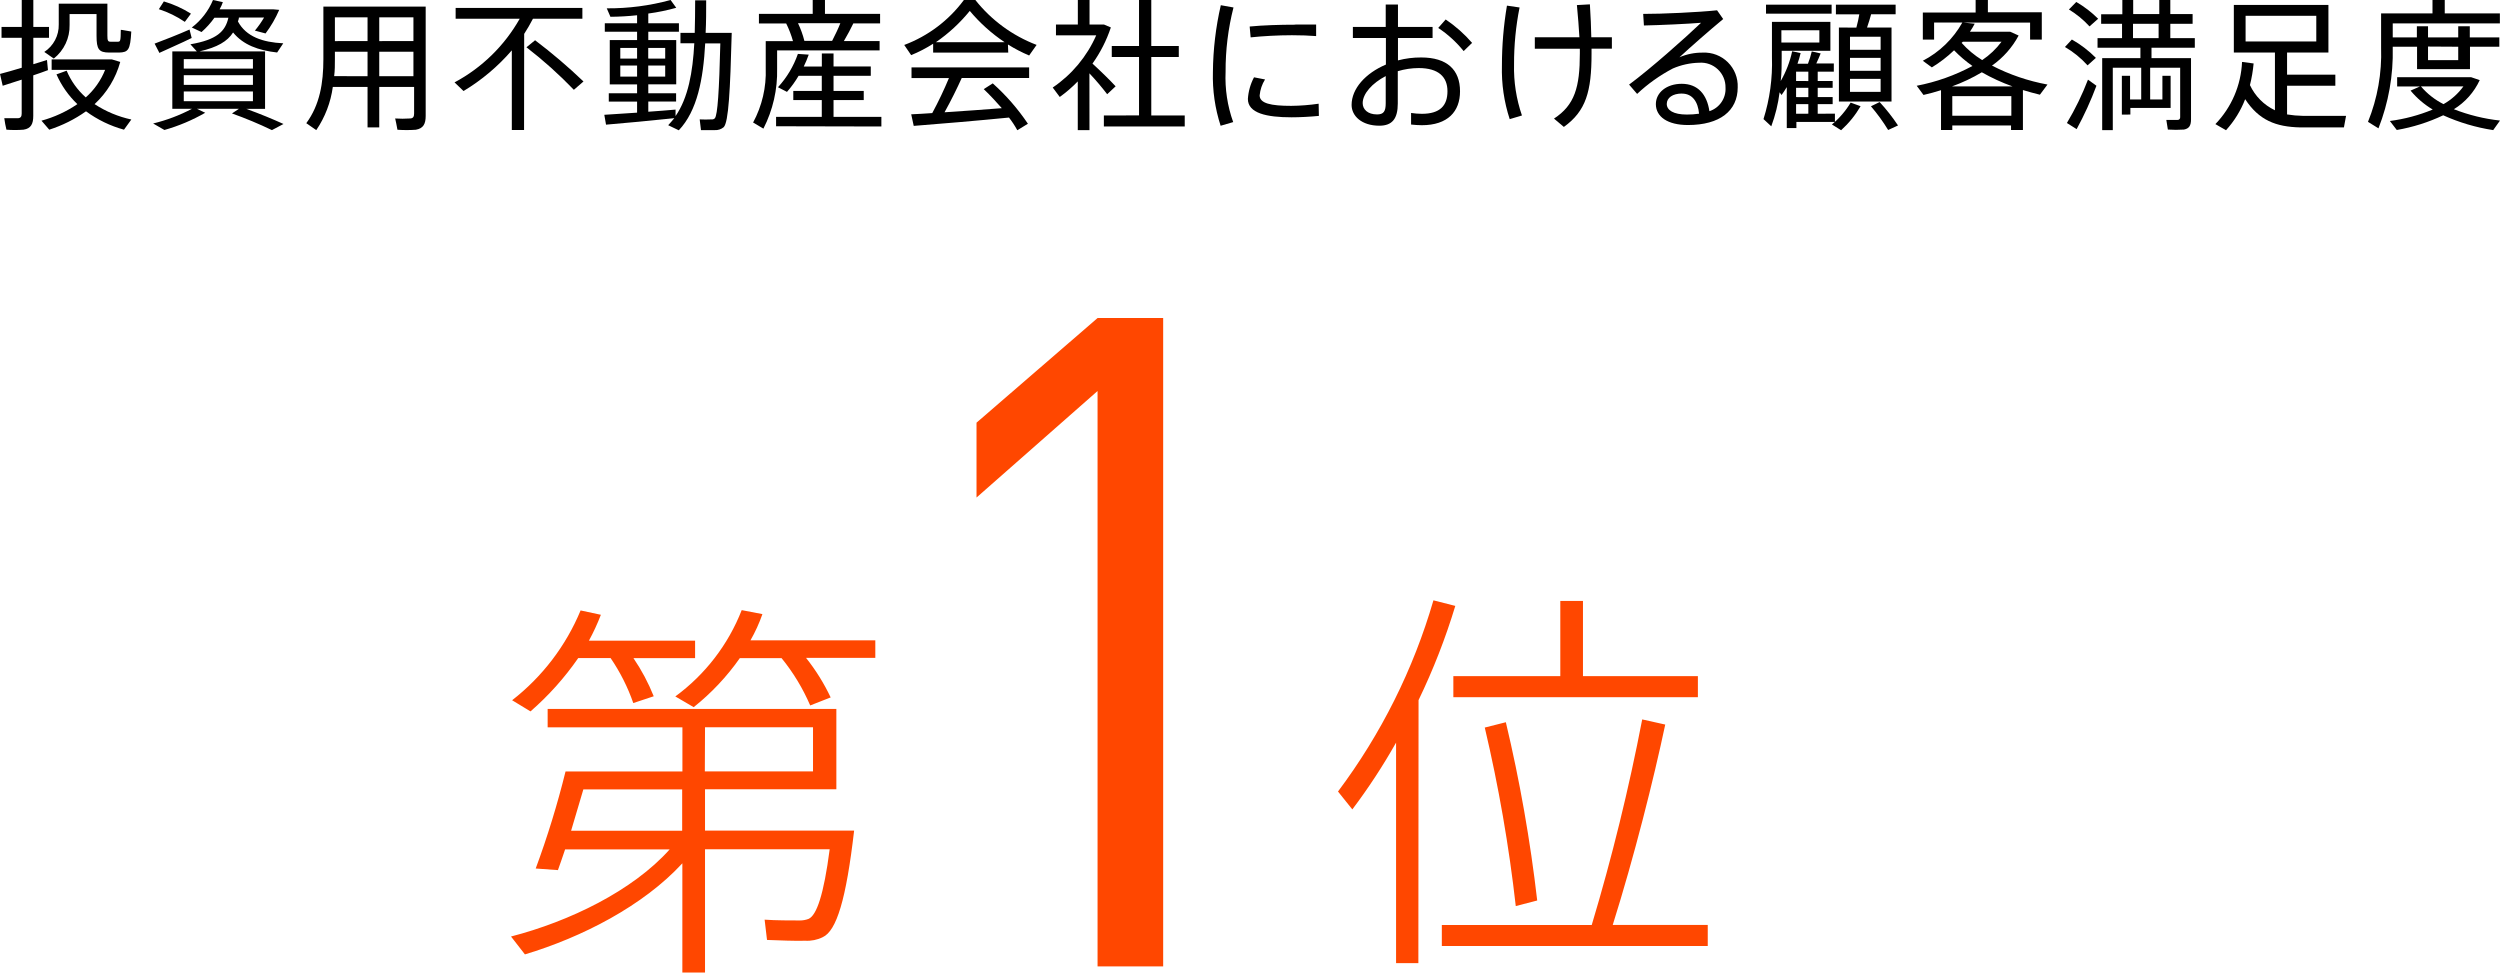
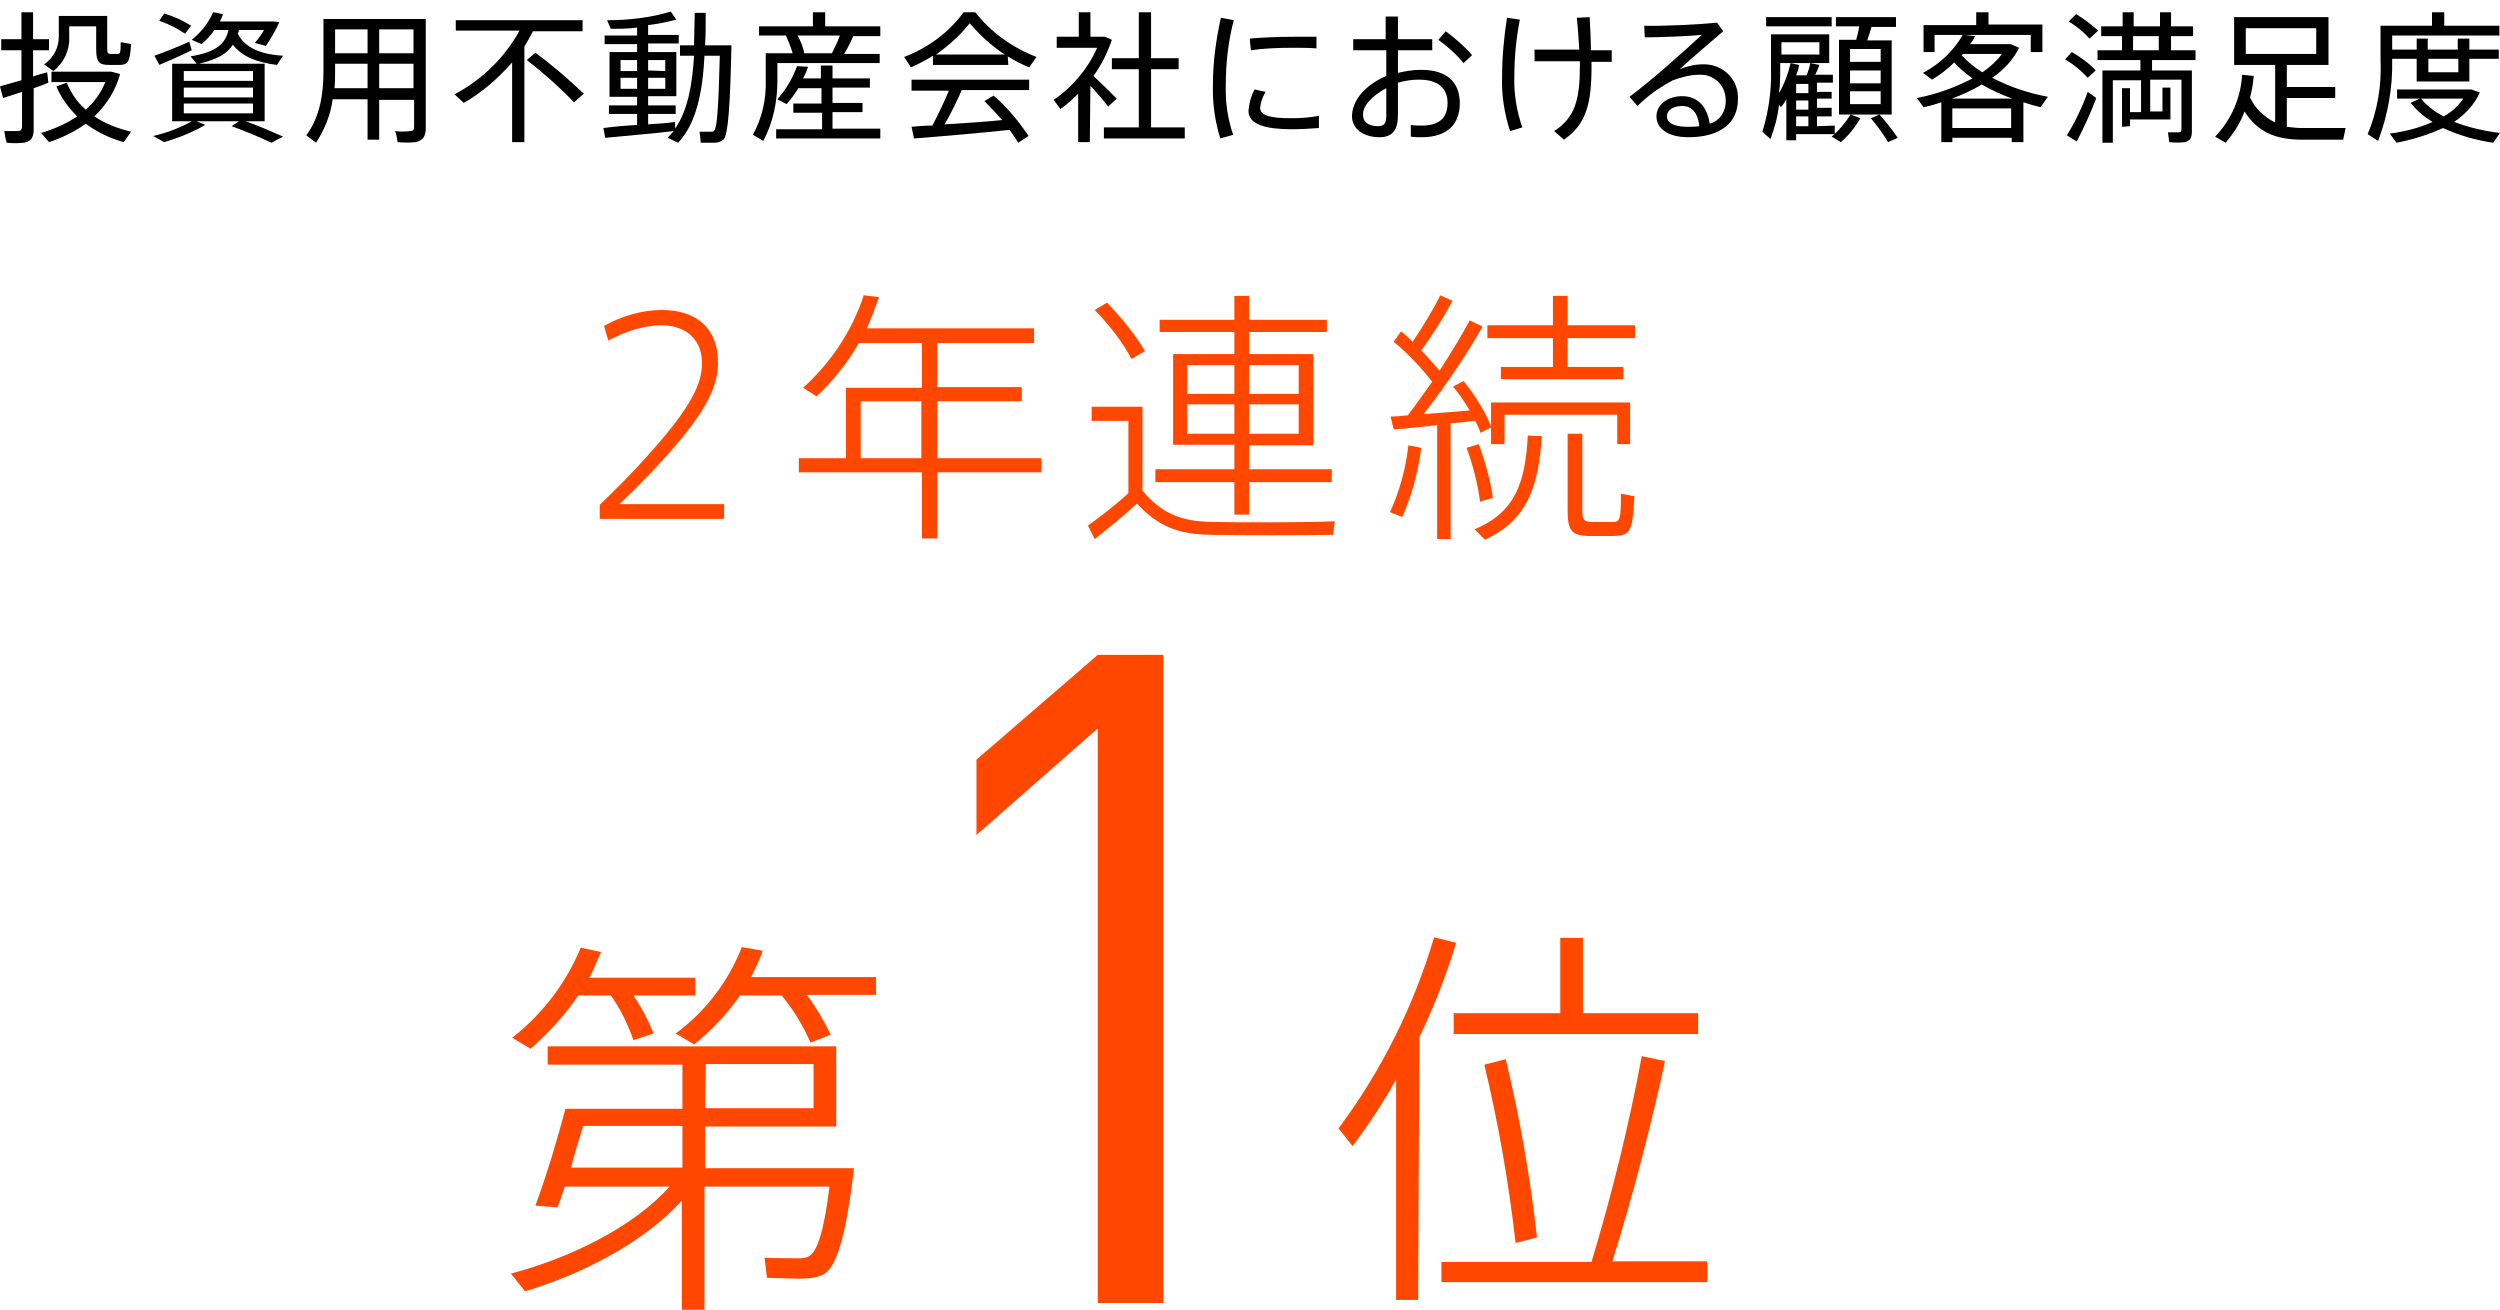
- <svg xmlns="http://www.w3.org/2000/svg" viewBox="0 0 408.11 158.78">
-   <defs>
-     <style>.cls-1{fill:#ff4700;}</style>
-   </defs>
-   <g id="レイヤー_2" data-name="レイヤー 2">
-     <g id="WWAhover1">
-       <path d="M3.55,11.06V6.17H.25V4.4h3.3V0H5.44V4.4H8V6.17H5.44v4.31C6.24,10.25,7,10,7.67,9.79l.16,1.66c-.71.28-1.52.55-2.4.85v6.61c0,1.29-.35,2.07-1.59,2.26a17.6,17.6,0,0,1-2.79,0,17.59,17.59,0,0,1-.35-1.87c.78,0,1.82,0,2.17,0,.53,0,.67-.3.67-.78V13L.44,14,0,12.07C.9,11.84,2.19,11.47,3.55,11.06ZM14,15.9a11.89,11.89,0,0,0,3.16-4.49H8.43V9.7h9.84l1.36.41A14.71,14.71,0,0,1,15.44,17a17.85,17.85,0,0,0,6,2.51l-1.2,1.66a18.89,18.89,0,0,1-6.2-3,22,22,0,0,1-6,3L6.77,19.7A19.55,19.55,0,0,0,12.63,17a15.15,15.15,0,0,1-3.41-4.86l1.66-.6A12.06,12.06,0,0,0,14,15.9ZM16.61.6h.92V5.81c0,.81.09,1,.51,1h1.2c.41,0,.46-.12.48-1.94.09,0,.18,0,1.71.28-.16,3-.48,3.39-2,3.43-.48,0-1.17,0-1.57,0-1.73,0-2.1-.53-2.1-2.74V2.3H11.36V4.06A6.8,6.8,0,0,1,8.78,9.56L7.23,8.48A5.21,5.21,0,0,0,9.59,4V.6h7Z" />
-       <path d="M39,17.76H32.14l1.36.65a29.55,29.55,0,0,1-6.66,2.81L25,20.16a27.58,27.58,0,0,0,6.34-2.4H28.13V8.39h4L31.08,7.23c4.31-.74,5.71-2.1,6.2-4.33H35A13.72,13.72,0,0,1,32.9,5.23l-1.59-.74A10.9,10.9,0,0,0,34.77,0l1.61.35a6.74,6.74,0,0,1-.53,1.17h8.73l1,.09a18.82,18.82,0,0,1-2.23,3.85L41.61,5a16.15,16.15,0,0,0,1.5-2.14H39c0,.21-.09.44-.16.64C40.18,6,42.9,6.91,46.24,7.07l-1,1.5c-3.09-.35-5.53-1.24-7.19-3.27-.92,1.45-2.56,2.42-5.48,3.09H43.27v9.38H40.2c2.3.83,4.29,1.66,6.08,2.47l-1.89,1a67.08,67.08,0,0,0-6.52-2.72ZM30.94,4.82l.35,1.38C29.7,7,27.35,8,26,8.64c0-.09-.07-.16-.76-1.52C26.61,6.61,29.24,5.58,30.94,4.82ZM26.75.23a17.71,17.71,0,0,1,4.42,2l-1,1.34a16.53,16.53,0,0,0-4.24-2.07ZM30,11.2H41.29V9.65H30Zm0,2.65H41.29V12.28H30Zm0,2.67H41.29V14.93H30Z" />
-       <path d="M61.91,14.19v6.61H60V14.19H54.33a16.48,16.48,0,0,1-2.7,7.05L50,20.11c2.21-3,2.79-6.57,2.79-10.46V1.08h16.7V18.92c0,1.29-.37,2.05-1.61,2.26a21.14,21.14,0,0,1-3,0c-.14-.78-.25-1.31-.37-1.84a17.63,17.63,0,0,0,2.4,0c.55,0,.69-.32.69-.81V14.19ZM60,12.44v-4H54.67v1.2c0,.94,0,1.87-.12,2.79Zm0-5.74V2.83H54.67V6.71Zm7.49,0V2.83H61.91V6.71Zm0,5.74v-4H61.91v4Z" />
-       <path d="M85.55,21.22h-2v-13a32.57,32.57,0,0,1-7.88,6.64l-1.47-1.41A26.64,26.64,0,0,0,84.84,3.06H74.38V1.29H95.07V3.06H87c-.44.83-.9,1.66-1.43,2.47Zm1.8-14.65a89.63,89.63,0,0,1,7.9,6.73l-1.57,1.36a70.35,70.35,0,0,0-7.74-6.94Z" />
-       <path d="M104,18.39v-1.8H99.38V15.23H104V13.78H99.54V6.54H104V5.18H98.73V3.8H104V2.49a43.2,43.2,0,0,1-4.35.25l-.6-1.38A38.38,38.38,0,0,0,109.47,0l.92,1.27a32.69,32.69,0,0,1-4.56.94V3.8h5V5.18h-5V6.54h4.56v7.23h-4.56v1.45h4.54v1.36h-4.54v1.66c1.61-.12,3.2-.23,4.45-.35l0,1.06c2.07-3,2.81-7.19,3.06-11.89h-2.26V5.37h2.33q.07-2.59.07-5.32h1.8c0,1.8,0,3.59-.09,5.32h4.26c-.25,9.35-.51,14.58-1.31,15.39a2.07,2.07,0,0,1-1.45.48c-.51,0-1.61,0-2.26,0l-.21-1.75a18.75,18.75,0,0,0,1.94,0,.62.62,0,0,0,.53-.18c.46-.51.71-4.52.9-12.23h-2.47c-.32,5.85-1.29,11-4.31,14.19l-1.73-.83c.35-.37.67-.76,1-1.15-3.29.35-8.32.83-11.15,1.06l-.28-1.61C100,18.66,102,18.52,104,18.39Zm-2.74-8.82H104V7.83h-2.74Zm0,2.93H104v-1.8h-2.74Zm7.33-2.93V7.83h-2.77V9.56Zm0,2.93v-1.8h-2.77v1.8Z" />
-       <path d="M124.62,21l-1.68-1A17.28,17.28,0,0,0,125,11.15V6.71h4.45a16.42,16.42,0,0,0-1.11-2.88h-4.45V2.26h8.78V0h2V2.26h9V3.82H139.3c-.41.85-.94,1.87-1.54,2.88h5.83V8.23H126.86v2.95A20.43,20.43,0,0,1,124.62,21Zm2.07-.39V19.08h7.46V16.34H129.5v-1.5h4.65V12.37h-3.78A17.09,17.09,0,0,1,128.47,15L127,14.24a15.66,15.66,0,0,0,3.25-5.44l1.77.12a19.19,19.19,0,0,1-.81,1.94h2.95V8.73h1.91v2.12h6.08v1.52h-6.08v2.47H141v1.5h-4.93v2.74h7.81v1.57Zm4.63-13.94h4.52c.51-1,1-2,1.34-2.88h-6.91A15.36,15.36,0,0,1,131.32,6.71Z" />
-       <path d="M164.59,8.59H152.33V7.14A22.4,22.4,0,0,1,148.74,9l-1.13-1.66A21.5,21.5,0,0,0,157.35,0h1.87a23.38,23.38,0,0,0,10,7.33L168,9.06a24.68,24.68,0,0,1-3.46-1.8Zm-12.4,9.86a62.11,62.11,0,0,0,2.72-5.71h-6.11V11H168v1.73H157c-.74,1.64-1.73,3.66-2.81,5.6,3.11-.21,6.57-.44,9.35-.67-.88-1-1.84-2.05-2.95-3.11l1.47-.94a35.1,35.1,0,0,1,5.74,6.59l-1.73,1.06a15.2,15.2,0,0,0-1.36-2.07c-4.58.46-11.61,1.06-15.55,1.36l-.41-1.89C149.73,18.62,150.88,18.55,152.19,18.46ZM164,6.89a26.87,26.87,0,0,1-5.69-5.11,26.42,26.42,0,0,1-5.53,5.11Z" />
-       <path d="M177.85,21.24h-1.91V13.29A21.7,21.7,0,0,1,173,15.83l-1.15-1.54a20,20,0,0,0,7.1-8.52h-6.57V4h3.57V0h1.91V4h2.35l1.13.48a22.19,22.19,0,0,1-3,5.9c1.41,1.29,2.9,2.76,3.78,3.71l-1.38,1.29a43,43,0,0,0-2.9-3.41Zm8.09-2.4V9.31h-4.45V7.51h4.45V0h2V7.51h4.49v1.8h-4.49v9.54h5.46v1.8H180.2v-1.8Z" />
-       <path d="M198,11.75A50.53,50.53,0,0,1,199.29.85l2.07.37a41.78,41.78,0,0,0-1.29,10.51,21.57,21.57,0,0,0,1.24,8.2l-2.05.6A26,26,0,0,1,198,11.77Zm17.3,7.17c-1.45.14-3.09.23-4.45.23-4.1,0-7.14-.67-7.14-3a8.7,8.7,0,0,1,1-3.53l1.8.35a5.93,5.93,0,0,0-.88,2.6c0,1.31,1.84,1.71,5.14,1.71a32.76,32.76,0,0,0,4.49-.35ZM211.46,4c1.15,0,2.42,0,3.39,0l0,1.89c-1.13-.09-2.56-.14-3.94-.14-2.26,0-4.77.14-6.75.35L204,4.33c2.14-.21,4.93-.3,7.44-.3Z" />
-       <path d="M226.21,4.4V.74h2V4.4h5.65V6.2h-5.65V9.86A14.53,14.53,0,0,1,232,9.38c4.22,0,6.34,2,6.34,5.53,0,3.29-2,5.53-6.24,5.53a16.73,16.73,0,0,1-1.75-.11l0-1.89a12.39,12.39,0,0,0,1.75.14c3,0,4.19-1.36,4.19-3.69s-1.45-3.78-4.7-3.78a12,12,0,0,0-3.41.51v5.28c0,2.44-.88,3.62-3,3.62-2.9,0-4.54-1.59-4.54-3.39,0-2.67,2.28-5.18,5.6-6.59V6.2h-5.39V4.4Zm-3.76,12.44c0,1,.81,1.84,2.35,1.84,1.08,0,1.41-.51,1.41-1.84V12.42C224,13.57,222.45,15.3,222.45,16.84ZM240.31,7l-1.38,1.34a18.23,18.23,0,0,0-4.15-3.78L236,3.18A21.9,21.9,0,0,1,240.31,7Z" />
-       <path d="M248.06,1.22a46.64,46.64,0,0,0-.9,9.29,23.77,23.77,0,0,0,1.29,8.34l-2,.6a25.78,25.78,0,0,1-1.27-8.73A58.9,58.9,0,0,1,246,.92Zm9.77,4.86c-.09-1.59-.23-3.36-.41-5.25l2.12-.12c.12,2,.21,3.76.23,5.37h3.36V7.95h-3.32v.83c0,6.13-.9,9.35-4.52,11.94l-1.61-1.36c3.39-2.21,4.22-5.14,4.22-10.62,0-.25,0-.53,0-.78h-7.35V6.08Z" />
-       <path d="M280.3,1.68l1,1.43c-2.14,1.77-5.37,4.59-7.14,6.24a9.33,9.33,0,0,1,3.8-.76,5.45,5.45,0,0,1,5.71,5.67c0,3.85-2.93,6.15-8.13,6.15-3.32,0-5.23-1.36-5.23-3.41,0-1.89,1.75-3.32,4.22-3.32,2.65,0,4.12,1.75,4.52,4.47a3.81,3.81,0,0,0,2.63-3.85,4,4,0,0,0-4.29-4.06,11.49,11.49,0,0,0-4.31.94,26.49,26.49,0,0,0-5.83,4.15l-1.31-1.52c3.43-2.53,9.1-7.56,11.75-10.09-2.17.18-6.77.39-9.33.44l-.12-1.89C271.32,2.28,277.31,2,280.3,1.68Zm-5.74,13.59c-1.5,0-2.47.69-2.47,1.7s1.08,1.73,3.27,1.73a13.24,13.24,0,0,0,2-.14C277.19,16.61,276.27,15.28,274.57,15.28Z" />
-       <path d="M299.54,18.55v1.36h-6.29v1h-1.57V14.22c-.28.46-.55.88-.85,1.29l-.32-.44a25.09,25.09,0,0,1-1.36,5.55l-1.27-1.18a30.4,30.4,0,0,0,1.38-10.09V3.57h9.54V8.29h-7.95v1c0,1.31,0,2.63-.16,3.94a16.61,16.61,0,0,0,1.87-4.86l1.38.3a16.27,16.27,0,0,1-.51,1.73h1.71a15.61,15.61,0,0,0,.62-2l1.45.32c-.18.48-.44,1.06-.71,1.64h2.86V11.7h-2.63v1.52h2.44v1.11h-2.44v1.52h2.44V17h-2.44v1.57ZM299,.76V2.23H288.29V.76Zm-2,6.18v-2h-6.2v2Zm-1.8,6.29V11.7h-2v1.52Zm0,2.63V14.33h-2v1.52Zm0,2.7V17h-2v1.57Zm8.53-1.22a16.57,16.57,0,0,1-3.18,3.92l-1.5-.94a14,14,0,0,0,3.06-3.57Zm-.69-12.83c.21-.74.37-1.52.48-2.17h-3.82V.76h9.75V2.33h-4c-.18.67-.41,1.43-.67,2.17h4V16.57h-8.59V4.49ZM302,8.13H307V6H302Zm0,3.43H307V9.45H302ZM302,15H307V12.88H302Zm4.84,1.66a30.81,30.81,0,0,1,3,3.82l-1.61.74a29.69,29.69,0,0,0-2.81-3.87Z" />
-       <path d="M318.7,20.48v.74h-1.84v-6.5c-.92.3-1.87.55-2.86.78L312.89,14a31.78,31.78,0,0,0,9.1-3.23,20.31,20.31,0,0,1-3-2.56A20.75,20.75,0,0,1,315.36,11l-1.47-1.08a15.65,15.65,0,0,0,6.45-6.24h-4.61V6.47h-1.84V2.05h8.62V0h2v2h8.8V6.47h-1.91V3.69H320.52l1.84.18a13.17,13.17,0,0,1-.78,1.31h6.57l1.38.62a14.17,14.17,0,0,1-4.35,4.91,32.57,32.57,0,0,0,9.06,3.09L333,15.46c-.92-.23-1.87-.48-2.77-.76v6.52h-1.94v-.74Zm9.82-6.38a31.42,31.42,0,0,1-5-2.3,27.91,27.91,0,0,1-4.86,2.3Zm-.18,4.79v-3.2H318.7v3.2ZM320.22,7a15.13,15.13,0,0,0,3.36,2.81,12.87,12.87,0,0,0,3.16-3h-6.31Z" />
-       <path d="M340.78,10.67a15.39,15.39,0,0,0-3.69-3l1.13-1.22a17.89,17.89,0,0,1,3.92,3ZM339,21.08l-1.59-1A45.13,45.13,0,0,0,340.85,13l1.38,1A55.23,55.23,0,0,1,339,21.08Zm2.1-16.77a15.19,15.19,0,0,0-3.36-2.76L338.94.32a17.81,17.81,0,0,1,3.57,2.74Zm5.28,14.4V12.37h1.34v3.87h1.82V11.06H344.9V21.24h-1.73V9.49h6.24V7.79h-7V6.22h4V3.89H343V2.33h3.46V0h1.77v2.3h4.26V0h1.8v2.3h3.64V3.89h-3.64V6.22h4V7.79h-7.07v1.7h6.45v10c0,1-.3,1.5-1.15,1.66a18.63,18.63,0,0,1-2.63,0l-.25-1.57c.62,0,1.54,0,1.82,0a.41.41,0,0,0,.44-.46V11.06H351v5.18h2V12.37h1.34v5.25h-6.57v1.08Zm6-12.49V3.89H348.2V6.22Z" />
-       <path d="M371.37,18V8.57h-6.71V.81H380.1V8.57h-6.75v3.62h7.88V14h-7.88v4.68a17.24,17.24,0,0,0,2.53.23c1,0,6,0,7.1,0l-.35,1.89c-1.11,0-6,0-7.12,0-4-.09-6.75-1.17-9-4.61a16.14,16.14,0,0,1-3.13,5.07l-1.73-1A15.58,15.58,0,0,0,366,10.11l1.89.25a23.44,23.44,0,0,1-.6,3.53A8.54,8.54,0,0,0,371.37,18ZM366.58,6.77h11.54V2.58H366.58Z" />
-       <path d="M394.54,6.11V4.29h1.82V6.11h4.93V4.29h1.89V6.11H408V7.63h-4.79v3.66h-8.64V7.63H390.6v.16a33.83,33.83,0,0,1-2.33,13.16l-1.71-1.06a29.6,29.6,0,0,0,2.14-12.1V2.19h8.39V0h2V2.19h9V3.82H390.6V6.11Zm13.57,13.57L407,21.24a31.38,31.38,0,0,1-8.16-2.42,29.29,29.29,0,0,1-7.58,2.4l-1.13-1.47a27.5,27.5,0,0,0,7-1.87,13.89,13.89,0,0,1-3.62-3.09l1.52-.67h-3.71V12.6h12.07l1.41.48a11,11,0,0,1-4.22,4.75A29.44,29.44,0,0,0,408.11,19.68ZM398.89,17a10.24,10.24,0,0,0,3.25-2.9H395.2A11.79,11.79,0,0,0,398.89,17Zm-2.53-9.4V9.82h4.93V7.63Z" />
-       <path class="cls-1" d="M85.69,155.8l-2.27-2.92c9.54-2.47,19.86-7.46,25.9-14.22H92.25c-.39,1.23-.84,2.4-1.17,3.38l-3.63-.26a147.66,147.66,0,0,0,4.87-15.84h19.08v-7.21h-22v-3h47.13v13.11H115.09v6.75h24.34c-1.3,11.23-2.86,16.36-5.13,17.4a5.69,5.69,0,0,1-2.86.58c-1.36.06-4.41-.06-6.23-.13l-.39-3.31c1.69.13,4.54.13,5.78.13A3.92,3.92,0,0,0,132,150c1.3-.58,2.47-3.9,3.44-11.36H115.09v20.12h-3.7V140.93C105,147.88,95,153,85.69,155.8Zm21-42.13-3.31,1.1a31.1,31.1,0,0,0-3.7-7.34H94.39a47,47,0,0,1-7.79,8.7l-3-1.82A36.09,36.09,0,0,0,94.78,99.65l3.31.71a35.22,35.22,0,0,1-1.95,4.22h17.33v2.86H103.41A32.59,32.59,0,0,1,106.72,113.67Zm4.67,21.94v-6.75H95.23c-.65,2.21-1.36,4.54-2,6.75Zm24.21-21.75-3.31,1.3a32.67,32.67,0,0,0-4.67-7.72h-6.82a38.42,38.42,0,0,1-7.53,8l-3-1.75a31.86,31.86,0,0,0,10.84-14.09l3.38.65a25.49,25.49,0,0,1-1.95,4.28h20.38v2.86H131.58A33.13,33.13,0,0,1,135.61,113.87Zm-20.51,12.07h17.66v-7.21H115.09Z" />
-       <path class="cls-1" d="M179.17,157.76V63.83L159.41,81.22V69l19.77-17.09h10.7V157.76Z" />
-       <path class="cls-1" d="M231.54,157.23H227.9v-36a98.59,98.59,0,0,1-7.14,10.9l-2.34-2.92A97.18,97.18,0,0,0,234,98l3.57.91a106.14,106.14,0,0,1-6,15.38Zm28.3-6.23a341.27,341.27,0,0,0,8.24-33.56l3.76.84c-1.88,8.89-5.06,21.55-8.57,32.71h15.51v3.44H235.37V151Zm-5.13-40.63V98.1h3.7v12.27h18.76v3.44H237.25v-3.44Zm-8.89,7.53A249.36,249.36,0,0,1,250.94,147l-3.5.91a248.76,248.76,0,0,0-5.06-29.14Z" />
-     </g>
+ <svg xmlns="http://www.w3.org/2000/svg" version="1.1" id="レイヤー_1" x="0px" y="0px" viewBox="0 0 408.1 213.8" style="enable-background:new 0 0 408.1 213.8;" xml:space="preserve">
+   <style type="text/css">
+ 	.st0{fill:#FF4700;}
+ </style>
+   <g id="WWAhover1">
+     <path d="M3.5,13.1V8.2H0.2V6.4h3.3V2h1.9v4.4H8v1.8H5.4v4.3C6.2,12.2,7,12,7.7,11.8l0.2,1.7c-0.7,0.3-1.5,0.6-2.4,0.9v6.6   c0,1.3-0.3,2.1-1.6,2.3c-0.9,0.1-1.9,0.1-2.8,0c-0.2-0.6-0.3-1.2-0.4-1.9c0.8,0,1.8,0,2.2,0c0.5,0,0.7-0.3,0.7-0.8V15l-3.1,1   L0,14.1C0.9,13.8,2.2,13.5,3.5,13.1z M14,17.9c1.4-1.2,2.5-2.8,3.2-4.5H8.4v-1.7h9.8l1.4,0.4c-0.7,2.6-2.2,5-4.2,6.9   c1.8,1.2,3.9,2,6,2.5l-1.2,1.7c-2.2-0.6-4.3-1.6-6.2-3c-1.8,1.3-3.9,2.3-6,3l-1.3-1.5c2.1-0.6,4.1-1.5,5.9-2.7   c-1.4-1.4-2.6-3-3.4-4.9l1.7-0.6C11.6,15.2,12.6,16.7,14,17.9z M16.6,2.6h0.9v5.2c0,0.8,0.1,1,0.5,1h1.2c0.4,0,0.5-0.1,0.5-1.9   c0.1,0,0.2,0,1.7,0.3c-0.2,3-0.5,3.4-2,3.4c-0.5,0-1.2,0-1.6,0c-1.7,0-2.1-0.5-2.1-2.7V4.3h-4.4v1.8c0.1,2.1-0.9,4.2-2.6,5.5   l-1.5-1.1c1.5-1,2.4-2.7,2.4-4.5V2.6H16.6L16.6,2.6z" />
+     <path d="M39,19.8h-6.9l1.4,0.6c-2.1,1.2-4.3,2.1-6.7,2.8L25,22.2c2.2-0.5,4.3-1.3,6.3-2.4h-3.2v-9.4h4l-1-1.2   c4.3-0.7,5.7-2.1,6.2-4.3H35c-0.6,0.9-1.3,1.6-2.1,2.3l-1.6-0.7C32.8,5.3,34,3.8,34.8,2l1.6,0.3c-0.1,0.4-0.3,0.8-0.5,1.2h8.7   l1,0.1C45,5,44.2,6.3,43.4,7.5L41.6,7c0.6-0.7,1.1-1.4,1.5-2.1H39c0,0.2-0.1,0.4-0.2,0.6c1.3,2.5,4.1,3.4,7.4,3.6l-1,1.5   c-3.1-0.4-5.5-1.2-7.2-3.3c-0.9,1.5-2.6,2.4-5.5,3.1h10.7v9.4h-3.1c2.3,0.8,4.3,1.7,6.1,2.5l-1.9,1c-2.1-1-4.3-1.9-6.5-2.7L39,19.8   z M30.9,6.8l0.4,1.4C29.7,9,27.4,10,26,10.6c0-0.1-0.1-0.2-0.8-1.5C26.6,8.6,29.2,7.6,30.9,6.8z M26.8,2.2c1.6,0.5,3,1.1,4.4,2   l-1,1.3c-1.3-0.9-2.7-1.6-4.2-2.1L26.8,2.2z M30,13.2h11.3v-1.6H30V13.2z M30,15.9h11.3v-1.6H30V15.9z M30,18.5h11.3v-1.6H30V18.5z   " />
+     <path d="M61.9,16.2v6.6H60v-6.6h-5.7c-0.3,2.5-1.3,4.9-2.7,7.1L50,22.1c2.2-3,2.8-6.6,2.8-10.5V3.1h16.7v17.8c0,1.3-0.4,2-1.6,2.3   c-1,0.1-2,0.1-3,0c-0.1-0.8-0.2-1.3-0.4-1.8c0.8,0.1,1.6,0.1,2.4,0c0.6,0,0.7-0.3,0.7-0.8v-4.3H61.9z M60,14.4v-4h-5.3v1.2   c0,0.9,0,1.9-0.1,2.8L60,14.4z M60,8.7V4.8h-5.3v3.9L60,8.7z M67.5,8.7V4.8h-5.6v3.9L67.5,8.7z M67.5,14.4v-4h-5.6v4H67.5z" />
+     <path d="M85.6,23.2h-2v-13c-2.3,2.6-4.9,4.9-7.9,6.6l-1.5-1.4c4.5-2.4,8.2-6,10.6-10.4H74.4V3.3h20.7v1.8H87   c-0.4,0.8-0.9,1.7-1.4,2.5L85.6,23.2z M87.4,8.6c2.8,2.1,5.4,4.3,7.9,6.7l-1.6,1.4c-2.4-2.5-5-4.8-7.7-6.9L87.4,8.6z" />
+     <path d="M104,20.4v-1.8h-4.6v-1.4h4.6v-1.4h-4.5V8.5h4.5V7.2h-5.3V5.8h5.3V4.5c-1.4,0.2-2.9,0.2-4.3,0.2l-0.6-1.4   c3.5,0,7-0.4,10.4-1.4l0.9,1.3c-1.5,0.4-3,0.7-4.6,0.9v1.6h5v1.4h-5v1.4h4.6v7.2h-4.6v1.5h4.5v1.4h-4.5v1.7   c1.6-0.1,3.2-0.2,4.4-0.4v1.1c2.1-3,2.8-7.2,3.1-11.9h-2.3V7.4h2.3c0-1.7,0.1-3.5,0.1-5.3h1.8c0,1.8,0,3.6-0.1,5.3h4.3   c-0.2,9.4-0.5,14.6-1.3,15.4c-0.4,0.3-0.9,0.5-1.4,0.5c-0.5,0-1.6,0-2.3,0l-0.2-1.8c0.6,0,1.3,0,1.9,0c0.2,0,0.4,0,0.5-0.2   c0.5-0.5,0.7-4.5,0.9-12.2h-2.5c-0.3,5.9-1.3,11-4.3,14.2l-1.7-0.8c0.3-0.4,0.7-0.8,1-1.1c-3.3,0.4-8.3,0.8-11.2,1.1l-0.3-1.6   C100,20.7,102,20.5,104,20.4z M101.3,11.6h2.7V9.8h-2.7V11.6z M101.3,14.5h2.7v-1.8h-2.7V14.5z M108.6,11.6V9.8h-2.8v1.7   L108.6,11.6z M108.6,14.5v-1.8h-2.8v1.8H108.6z" />
+     <path d="M124.6,23l-1.7-1c1.5-2.7,2.2-5.8,2.1-8.9V8.7h4.4c-0.3-1-0.7-2-1.1-2.9h-4.4V4.3h8.8V2h2v2.3h9v1.6h-4.4   c-0.4,0.9-0.9,1.9-1.5,2.9h5.8v1.5h-16.7v2.9C126.9,16.6,126.2,20,124.6,23z M126.7,22.6v-1.5h7.5v-2.7h-4.7v-1.5h4.6v-2.5h-3.8   c-0.5,0.9-1.2,1.8-1.9,2.6l-1.5-0.8c1.4-1.6,2.5-3.4,3.2-5.4l1.8,0.1c-0.2,0.7-0.5,1.3-0.8,1.9h2.9v-2.1h1.9v2.1h6.1v1.5h-6.1v2.5   h4.9v1.5h-4.9v2.7h7.8v1.6L126.7,22.6z M131.3,8.7h4.5c0.5-1,1-2,1.3-2.9h-6.9C130.7,6.7,131.1,7.7,131.3,8.7L131.3,8.7z" />
+     <path d="M164.6,10.6h-12.3V9.1c-1.1,0.7-2.3,1.3-3.6,1.9l-1.1-1.7c3.9-1.5,7.3-4,9.7-7.3h1.9c2.6,3.3,6.1,5.8,10,7.3l-1.2,1.7   c-1.2-0.5-2.4-1.1-3.5-1.8L164.6,10.6z M152.2,20.5c1-1.9,1.9-3.8,2.7-5.7h-6.1V13H168v1.7h-11c-0.7,1.6-1.7,3.7-2.8,5.6   c3.1-0.2,6.6-0.4,9.4-0.7c-0.9-1-1.8-2-2.9-3.1l1.5-0.9c2.2,1.9,4.1,4.2,5.7,6.6l-1.7,1.1c-0.4-0.7-0.9-1.4-1.4-2.1   c-4.6,0.5-11.6,1.1-15.6,1.4l-0.4-1.9C149.7,20.6,150.9,20.5,152.2,20.5L152.2,20.5z M164,8.9c-2.1-1.4-4-3.1-5.7-5.1   c-1.6,2-3.5,3.7-5.5,5.1H164z" />
+     <path d="M177.9,23.2h-1.9v-7.9c-0.9,0.9-1.9,1.8-2.9,2.5l-1.1-1.5c3.1-2.1,5.6-5.1,7.1-8.5h-6.6V6h3.6V2h1.9v4h2.4l1.1,0.5   c-0.7,2.1-1.7,4.1-3,5.9c1.4,1.3,2.9,2.8,3.8,3.7l-1.4,1.3c-0.9-1.2-1.9-2.3-2.9-3.4L177.9,23.2z M185.9,20.8v-9.5h-4.4V9.5h4.4V2   h2v7.5h4.5v1.8h-4.5v9.5h5.5v1.8h-13.2v-1.8L185.9,20.8z" />
+     <path d="M198,13.8c0-3.7,0.5-7.3,1.3-10.9l2.1,0.4c-0.9,3.4-1.3,7-1.3,10.5c-0.1,2.8,0.3,5.6,1.2,8.2l-2.1,0.6   C198.3,19.7,197.9,16.7,198,13.8L198,13.8z M215.3,20.9c-1.4,0.1-3.1,0.2-4.4,0.2c-4.1,0-7.1-0.7-7.1-3c0.1-1.2,0.4-2.4,1-3.5   l1.8,0.4c-0.5,0.8-0.8,1.7-0.9,2.6c0,1.3,1.8,1.7,5.1,1.7c1.5,0,3-0.1,4.5-0.4L215.3,20.9z M211.5,6c1.1,0,2.4,0,3.4,0v1.9   c-1.1-0.1-2.6-0.1-3.9-0.1c-2.3,0-4.8,0.1-6.8,0.4L204,6.3C206.1,6.1,208.9,6,211.5,6L211.5,6z" />
+     <path d="M226.2,6.4V2.7h2v3.7h5.6v1.8h-5.6v3.7c1.2-0.3,2.5-0.5,3.8-0.5c4.2,0,6.3,2,6.3,5.5c0,3.3-2,5.5-6.2,5.5   c-0.6,0-1.2,0-1.8-0.1v-1.9c0.6,0.1,1.2,0.1,1.8,0.1c3,0,4.2-1.4,4.2-3.7s-1.4-3.8-4.7-3.8c-1.2,0-2.3,0.2-3.4,0.5v5.3   c0,2.4-0.9,3.6-3,3.6c-2.9,0-4.5-1.6-4.5-3.4c0-2.7,2.3-5.2,5.6-6.6V8.2h-5.4V6.4H226.2z M222.5,18.8c0,1,0.8,1.8,2.4,1.8   c1.1,0,1.4-0.5,1.4-1.8v-4.4C224,15.6,222.4,17.3,222.5,18.8L222.5,18.8z M240.3,9l-1.4,1.3c-1.2-1.5-2.6-2.7-4.1-3.8l1.2-1.4   C237.6,6.3,239,7.5,240.3,9z" />
+     <path d="M248.1,3.2c-0.6,3.1-0.9,6.2-0.9,9.3c-0.1,2.8,0.4,5.7,1.3,8.3l-2,0.6c-0.9-2.8-1.4-5.8-1.3-8.7c0-3.3,0.3-6.6,0.8-9.8   L248.1,3.2z M257.8,8.1c-0.1-1.6-0.2-3.4-0.4-5.2l2.1-0.1c0.1,2,0.2,3.8,0.2,5.4h3.4v1.9h-3.3v0.8c0,6.1-0.9,9.4-4.5,11.9l-1.6-1.4   c3.4-2.2,4.2-5.1,4.2-10.6c0-0.2,0-0.5,0-0.8h-7.4V8.1H257.8z" />
+     <path d="M280.3,3.7l1,1.4c-2.1,1.8-5.4,4.6-7.1,6.2c1.2-0.5,2.5-0.8,3.8-0.8c3-0.1,5.6,2.2,5.7,5.2c0,0.2,0,0.3,0,0.5   c0,3.9-2.9,6.2-8.1,6.2c-3.3,0-5.2-1.4-5.2-3.4c0-1.9,1.8-3.3,4.2-3.3c2.6,0,4.1,1.8,4.5,4.5c1.7-0.5,2.7-2.1,2.6-3.9   c0-2.2-1.7-4-3.9-4.1c-0.1,0-0.2,0-0.4,0c-1.5,0-2.9,0.4-4.3,0.9c-2.1,1.1-4.1,2.5-5.8,4.2l-1.3-1.5c3.4-2.5,9.1-7.6,11.8-10.1   c-2.2,0.2-6.8,0.4-9.3,0.4l-0.1-1.9C271.3,4.3,277.3,4,280.3,3.7z M274.6,17.3c-1.5,0-2.5,0.7-2.5,1.7s1.1,1.7,3.3,1.7   c0.7,0,1.3,0,2-0.1C277.2,18.6,276.3,17.3,274.6,17.3L274.6,17.3z" />
+     <path d="M299.5,20.5v1.4h-6.3v1h-1.6v-6.7c-0.3,0.5-0.5,0.9-0.9,1.3l-0.3-0.4c-0.2,1.9-0.7,3.8-1.4,5.6l-1.3-1.2   c1-3.3,1.5-6.7,1.4-10.1V5.6h9.5v4.7h-8v1c0,1.3,0,2.6-0.2,3.9c0.9-1.5,1.5-3.2,1.9-4.9l1.4,0.3c-0.1,0.6-0.3,1.2-0.5,1.7h1.7   c0.3-0.7,0.5-1.3,0.6-2l1.5,0.3c-0.2,0.5-0.4,1.1-0.7,1.6h2.9v1.3h-2.6v1.5h2.4v1.1h-2.4v1.5h2.4V19h-2.4v1.6L299.5,20.5z M299,2.8   v1.5h-10.7V2.8H299z M297,8.9v-2h-6.2v2H297z M295.2,15.2v-1.5h-2v1.5L295.2,15.2z M295.2,17.9v-1.5h-2v1.5L295.2,17.9z    M295.2,20.6V19h-2v1.6L295.2,20.6z M303.7,19.3c-0.9,1.5-1.9,2.8-3.2,3.9l-1.5-0.9c1.2-1,2.2-2.2,3.1-3.6L303.7,19.3z M303,6.5   c0.2-0.7,0.4-1.5,0.5-2.2h-3.8V2.8h9.8v1.6h-4c-0.2,0.7-0.4,1.4-0.7,2.2h4v12.1h-8.6V6.5L303,6.5z M302,10.1h5V8h-5V10.1z    M302,13.6h5v-2.1h-5V13.6z M302,17h5v-2.1h-5V17z M306.8,18.7c1.1,1.2,2.1,2.5,3,3.8l-1.6,0.7c-0.8-1.4-1.8-2.7-2.8-3.9   L306.8,18.7z" />
+     <path d="M318.7,22.5v0.7h-1.8v-6.5c-0.9,0.3-1.9,0.6-2.9,0.8l-1.1-1.5c3.2-0.6,6.2-1.7,9.1-3.2c-1.1-0.8-2.1-1.6-3-2.6   c-1.1,1.1-2.3,2-3.6,2.8l-1.5-1.1c2.7-1.4,5-3.6,6.5-6.2h-4.6v2.8h-1.8V4.1h8.6V2h2v2h8.8v4.5h-1.9V5.7h-10.9l1.8,0.2   c-0.2,0.5-0.5,0.9-0.8,1.3h6.6l1.4,0.6c-1,2-2.5,3.6-4.4,4.9c2.9,1.5,5.9,2.5,9.1,3.1l-1.2,1.7c-0.9-0.2-1.9-0.5-2.8-0.8v6.5h-1.9   v-0.7H318.7z M328.5,16.1c-1.7-0.6-3.4-1.4-5-2.3c-1.5,0.9-3.2,1.7-4.9,2.3H328.5z M328.3,20.9v-3.2h-9.6v3.2H328.3z M320.2,9   c1,1.1,2.1,2,3.4,2.8c1.2-0.8,2.3-1.8,3.2-3h-6.3L320.2,9z" />
+     <path d="M340.8,12.7c-1.1-1.2-2.3-2.2-3.7-3l1.1-1.2c1.4,0.8,2.8,1.8,3.9,3L340.8,12.7z M339,23.1l-1.6-1c1.4-2.3,2.5-4.6,3.4-7.1   l1.4,1C341.3,18.4,340.2,20.8,339,23.1z M341.1,6.3c-1-1.1-2.1-2-3.4-2.8l1.2-1.2c1.3,0.8,2.5,1.7,3.6,2.7L341.1,6.3z M346.4,20.7   v-6.3h1.3v3.9h1.8v-5.2h-4.6v10.2h-1.7V11.5h6.2V9.8h-7V8.2h4V5.9H343V4.3h3.5V2h1.8v2.3h4.3V2h1.8v2.3h3.6v1.6h-3.6v2.3h4v1.6   h-7.1v1.7h6.5v10c0,1-0.3,1.5-1.1,1.7c-0.9,0.1-1.8,0.1-2.6,0l-0.2-1.6c0.6,0,1.5,0,1.8,0c0.2,0,0.4-0.1,0.4-0.4c0,0,0-0.1,0-0.1   v-8.1H351v5.2h2v-3.9h1.3v5.2h-6.6v1.1L346.4,20.7z M352.4,8.2V5.9h-4.2v2.3H352.4z" />
+     <path d="M371.4,20v-9.4h-6.7V2.8h15.4v7.8h-6.8v3.6h7.9V16h-7.9v4.7c0.8,0.1,1.7,0.2,2.5,0.2c1,0,6,0,7.1,0l-0.4,1.9   c-1.1,0-6,0-7.1,0c-4-0.1-6.8-1.2-9-4.6c-0.7,1.9-1.8,3.6-3.1,5.1l-1.7-1c2.6-2.7,4.2-6.3,4.4-10.1l1.9,0.2   c-0.1,1.2-0.3,2.4-0.6,3.5C368.1,17.7,369.6,19.1,371.4,20z M366.6,8.8h11.5V4.6h-11.5V8.8z" />
+     <path d="M394.5,8.1V6.3h1.8v1.8h4.9V6.3h1.9v1.8h4.8v1.5h-4.8v3.7h-8.6V9.6h-4v0.2c0.1,4.5-0.7,9-2.3,13.2l-1.7-1.1   c1.6-3.8,2.3-8,2.1-12.1V4.2h8.4V2h2v2.2h9v1.6h-17.5v2.3H394.5z M408.1,21.7l-1.1,1.6c-2.8-0.4-5.6-1.2-8.2-2.4   c-2.4,1.1-5,1.9-7.6,2.4l-1.1-1.5c2.4-0.3,4.8-0.9,7-1.9c-1.4-0.8-2.6-1.9-3.6-3.1l1.5-0.7h-3.7v-1.5h12.1l1.4,0.5   c-0.9,2-2.4,3.6-4.2,4.8C403,20.8,405.5,21.4,408.1,21.7L408.1,21.7z M398.9,19c1.3-0.7,2.4-1.7,3.2-2.9h-6.9   C396.2,17.3,397.5,18.3,398.9,19z M396.4,9.6v2.2h4.9V9.6L396.4,9.6z" />
+     <path class="st0" d="M85.7,210.8l-2.3-2.9c9.5-2.5,19.9-7.5,25.9-14.2H92.2c-0.4,1.2-0.8,2.4-1.2,3.4l-3.6-0.3   c1.9-5.2,3.5-10.5,4.9-15.8h19.1v-7.2h-22v-3h47.1v13.1h-21.4v6.8h24.3c-1.3,11.2-2.9,16.4-5.1,17.4c-0.9,0.4-1.9,0.6-2.9,0.6   c-1.4,0.1-4.4-0.1-6.2-0.1l-0.4-3.3c1.7,0.1,4.5,0.1,5.8,0.1c0.5,0,1-0.1,1.4-0.3c1.3-0.6,2.5-3.9,3.4-11.4h-20.4v20.1h-3.7v-17.8   C105,202.9,95,208,85.7,210.8z M106.7,168.7l-3.3,1.1c-0.9-2.6-2.1-5.1-3.7-7.3h-5.3c-2.2,3.2-4.8,6.1-7.8,8.7l-3-1.8   c4.9-3.8,8.8-8.9,11.2-14.7l3.3,0.7c-0.6,1.4-1.2,2.9-1.9,4.2h17.3v2.9h-10.1C104.7,164.4,105.8,166.5,106.7,168.7L106.7,168.7z    M111.4,190.6v-6.8H95.2c-0.7,2.2-1.4,4.5-2,6.8H111.4z M135.6,168.9l-3.3,1.3c-1.2-2.8-2.8-5.4-4.7-7.7h-6.8c-2.1,3-4.6,5.7-7.5,8   l-3-1.8c4.9-3.6,8.6-8.5,10.8-14.1l3.4,0.6c-0.5,1.5-1.2,2.9-1.9,4.3h20.4v2.9h-11.3C133.2,164.4,134.5,166.6,135.6,168.9   L135.6,168.9z M115.1,180.9h17.7v-7.2h-17.6L115.1,180.9z" />
+     <path class="st0" d="M179.2,212.8v-93.9l-19.8,17.4V124l19.8-17.1h10.7v105.8H179.2z" />
+     <path class="st0" d="M231.5,212.2h-3.6v-36c-2.1,3.8-4.5,7.4-7.1,10.9l-2.3-2.9c7-9.4,12.3-20,15.6-31.2l3.6,0.9   c-1.6,5.3-3.6,10.4-6,15.4L231.5,212.2z M259.8,206c3.3-11,6.1-22.2,8.2-33.6l3.8,0.8c-1.9,8.9-5.1,21.6-8.6,32.7h15.5v3.4h-43.4   V206H259.8z M254.7,165.4v-12.3h3.7v12.3h18.8v3.4h-39.9v-3.4H254.7z M245.8,172.9c2.3,9.6,4,19.3,5.1,29.1l-3.5,0.9   c-1.1-9.8-2.8-19.5-5.1-29.1L245.8,172.9z" />
+   </g>
+   <g>
+     <path class="st0" d="M114.6,59.3c0-3.6-2.3-6.2-6.7-6.2c-2.7,0-5.9,1-8.6,2.5l-0.7-2.4c2.8-1.6,6.3-2.6,9.4-2.6   c5.4,0,9.2,2.7,9.2,8.6c0,3.8-1.8,7.8-8.2,15c-3.5,3.9-6,6.3-7.9,8.1h17.1v2.4H97.9v-2.3c2.3-2.2,4.7-4.5,8.6-8.9   C112.8,66.4,114.6,62.6,114.6,59.3L114.6,59.3z" />
+     <path class="st0" d="M153,77.1v10.8h-2.5V77.1h-20.1v-2.3h7.7V63.3h12.4V56h-10.3c-1.9,3.3-4.3,6.3-6.9,8.7l-2.2-1.4   c4.3-3.9,7.9-9,9.9-15.1l2.5,0.3c-0.6,1.7-1.3,3.5-2,5.1h27.3V56H153v7.2h13.8v2.3H153v9.3H170v2.3H153z M150.4,74.8v-9.3h-9.9v9.3   H150.4z" />
+     <path class="st0" d="M197.8,85.2c4.8,0.1,14.9,0.1,20.1-0.1l-0.3,2.2c-5.1,0.1-15.1,0.1-20.1,0c-5.2-0.1-8.5-1.4-11.9-5.1   c-2.6,2.4-4.9,4.2-6.9,5.8l-1.1-2.2c1.9-1.4,4.2-3.1,6.6-5.3V68.7h-6v-2.3h8.3v13.7C189.8,84,193,85.1,197.8,85.2z M180.7,49.4   c2.7,2.8,4.8,5.5,6.2,7.9l-2.2,1.3c-1.3-2.5-3.3-5.2-6-8L180.7,49.4z M201.5,76.5v-3.9h-10V57.8h10v-3.6h-12.2v-2h12.2v-3.9h2.4   v3.9h12.7v2h-12.7v3.6h10.5v14.9h-10.5v3.9h13.5v2.1h-13.5v5.3h-2.4v-5.3h-12.9v-2.1H201.5z M193.8,64.3h7.7v-4.7h-7.7V64.3z    M193.8,70.8h7.7V66h-7.7V70.8z M212,64.3v-4.7h-8.1v4.7H212z M212,70.8V66h-8.1v4.8H212z" />
+     <path class="st0" d="M232,73.1c-0.5,4.1-1.7,8.2-3.1,11.3l-2-0.8c1.4-3,2.6-7,3-10.9L232,73.1z M236.9,88h-2.3V69.4   c-2.7,0.3-5.3,0.6-7.1,0.7L227,68c0.8,0,1.7-0.1,2.8-0.2c1.4-1.8,2.7-3.7,4-5.5c-1.6-2-3.9-4.6-6.3-6.5c1-1.4,1.1-1.6,1.2-1.7   c0.7,0.5,1.3,1.1,1.9,1.7c1.8-2.7,3.5-5.5,4.5-7.6l2,0.9c-1.2,2.3-3.1,5.4-5.1,8.1c1.1,1.1,2.1,2.3,3,3.3c2-3.1,3.7-5.9,4.9-8.2   l2.1,1c-2.2,4-5.8,9.4-9.6,14.3c2.5-0.2,5.3-0.4,7.5-0.6c-0.8-1.4-1.7-2.7-2.7-3.9l1.7-0.9c2,2.4,3.7,5.3,4.5,7.4v-3.9h22.7v6.8   H264v-4.8h-18.4v4.8h-2.2v-2.7c-1.4,0.7-1.6,0.7-1.7,0.9c-0.2-0.6-0.5-1.3-0.9-2c-1.2,0.1-2.5,0.3-4,0.4V88z M241.4,72.5   c1.1,3,2,6.4,2.3,8.8c-1.1,0.3-1.6,0.4-2.1,0.6c-0.3-2.5-1.1-5.9-2.2-8.8L241.4,72.5z M251.7,71.2c-0.6,8.1-2.2,13.6-9.3,16.9   l-1.7-1.7c6.8-2.8,8.3-7.9,8.7-15.3L251.7,71.2z M253.5,59.9v-4.7h-10.7v-2.1h10.7v-4.8h2.4v4.8h11v2.1h-11v4.7h9.1v2h-20v-2H253.5   z M258.3,70.8v12.5c0,1.6,0.3,1.8,1.4,1.9c0.9,0,2.5,0,3.5,0c1.2,0,1.4-0.2,1.4-4.6l2.2,0.4c-0.3,5.9-0.7,6.4-3.4,6.5   c-1.2,0-3,0-4.1,0c-2.7-0.1-3.4-0.8-3.4-4.2V70.8H258.3z" />
  </g>
</svg>
